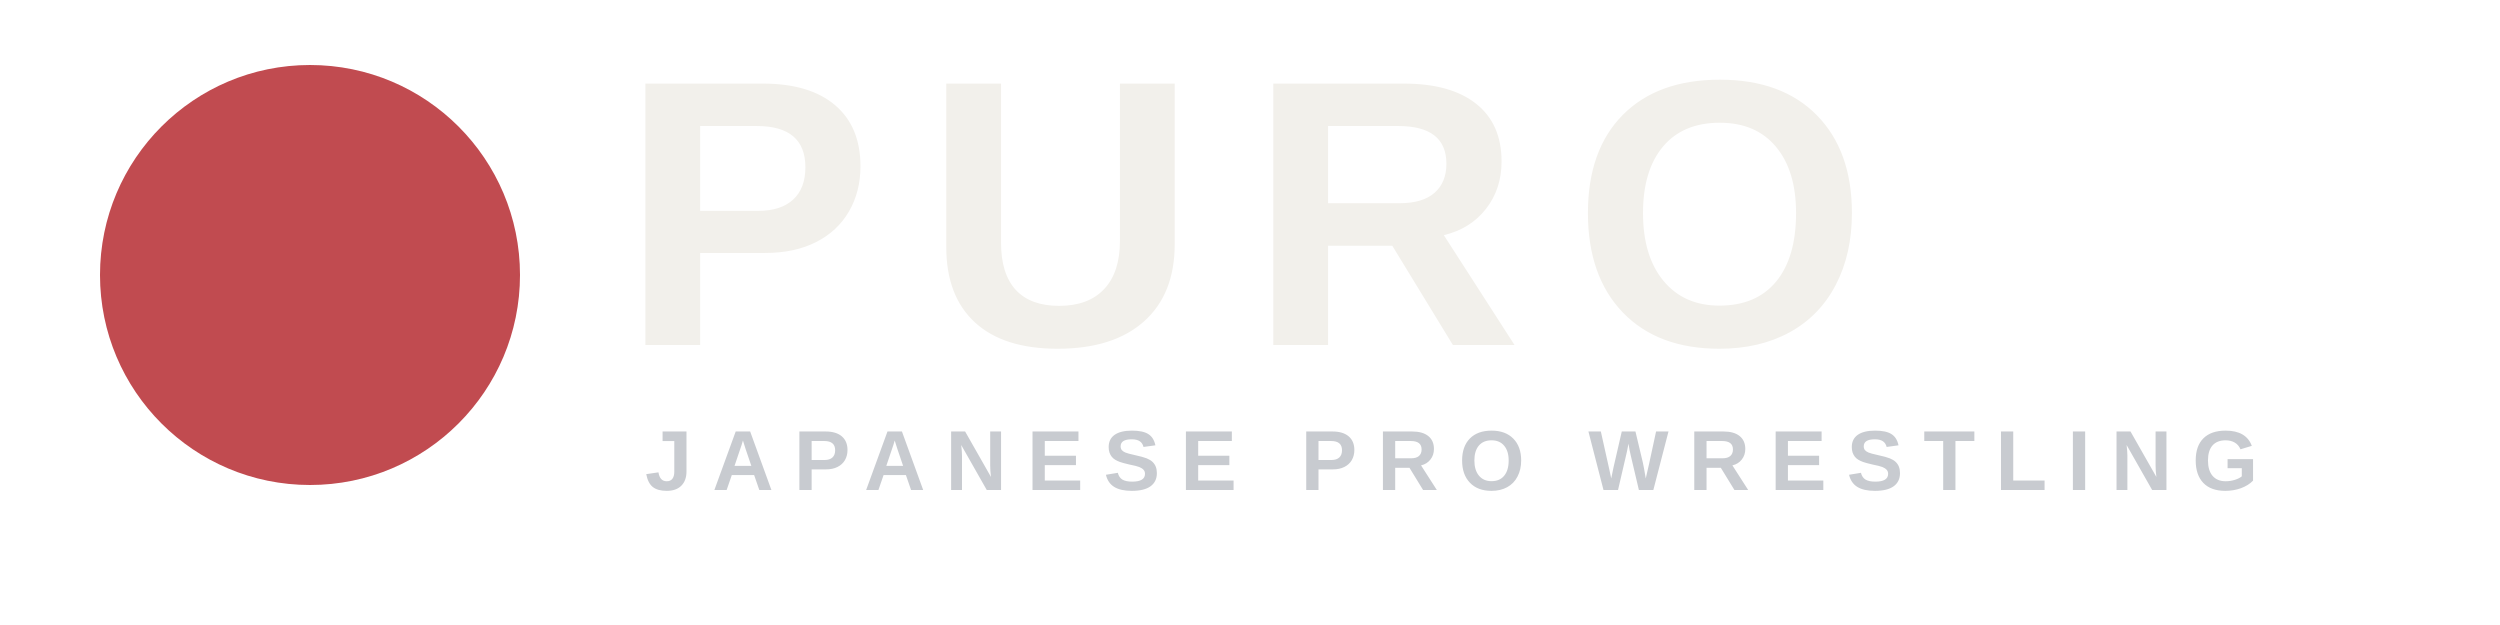
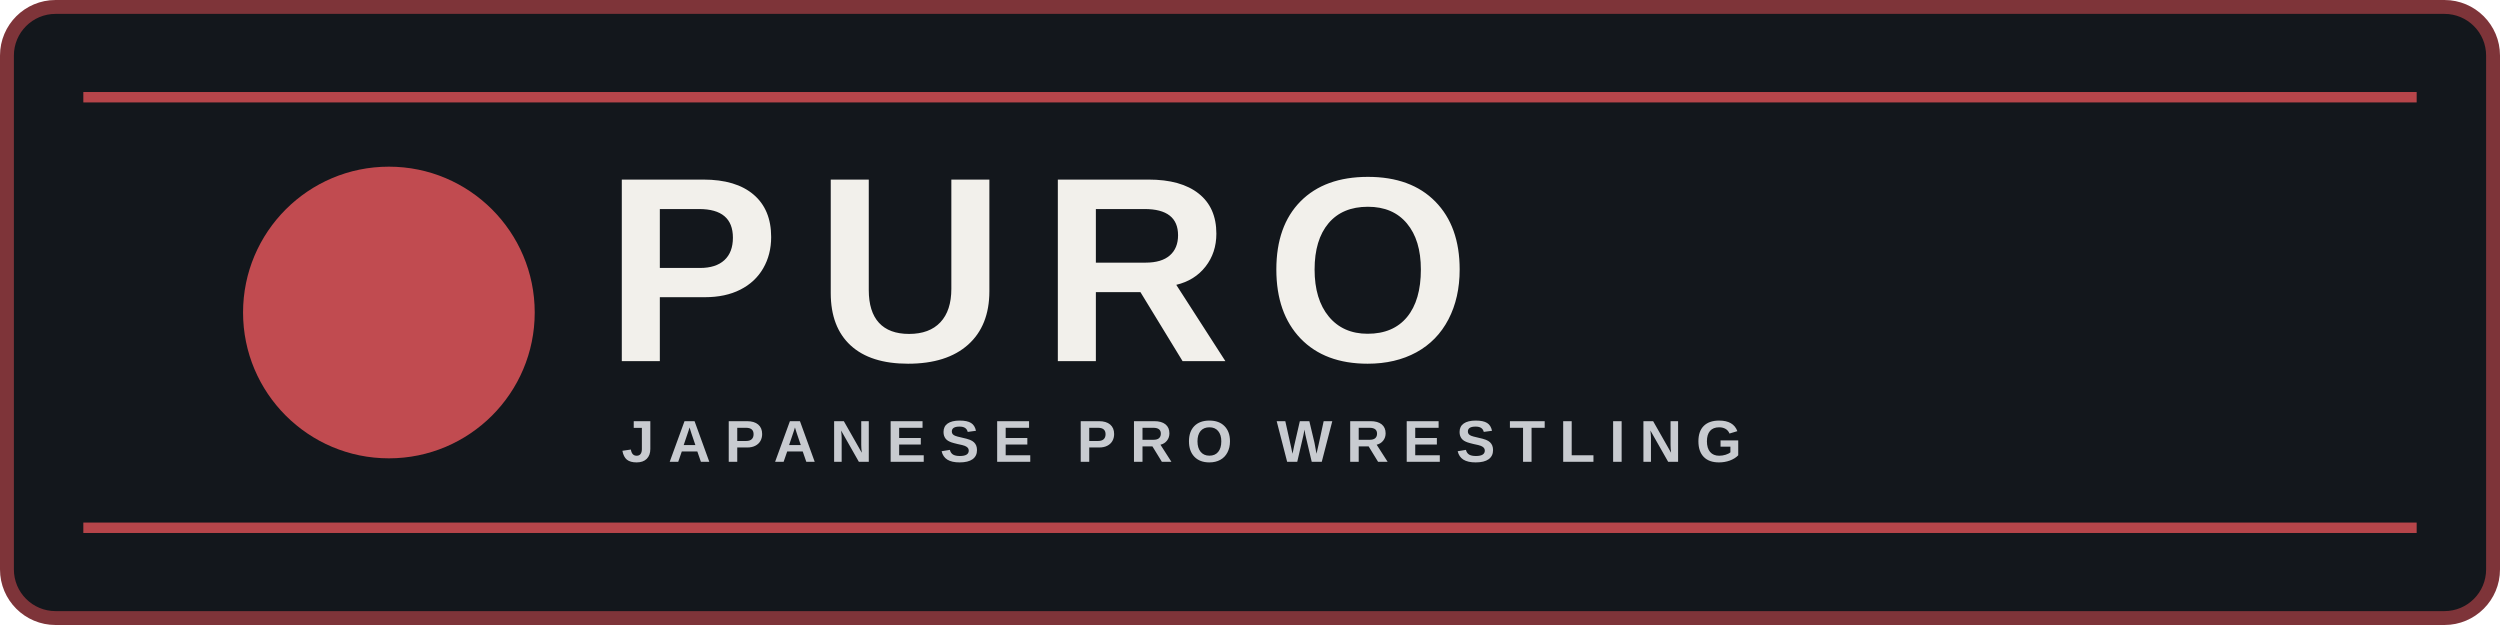
- <svg xmlns="http://www.w3.org/2000/svg" width="500" height="125" viewBox="50 35 500 125" role="img" aria-label="PURO — Japanese Pro Wrestling">
+ <svg xmlns="http://www.w3.org/2000/svg" width="720" height="180" viewBox="0 0 720 180" role="img" aria-label="PURO — Japanese Pro Wrestling">
+   <rect x="2" y="2" width="716" height="176" rx="14" fill="#13171c" stroke="#7e3439" stroke-width="4" />
+   <path d="M24 28H696M24 152H696" stroke="#b6454a" stroke-width="3" />
  <circle cx="112" cy="90" r="42" fill="#c14b50" />
  <text x="174" y="104" font-family="Arial, sans-serif" font-size="76" font-weight="900" letter-spacing="10" fill="#f2f0eb">PURO</text>
  <text x="179" y="133" font-family="Arial, sans-serif" font-size="17" font-weight="700" letter-spacing="4" fill="#c8cbd0">JAPANESE PRO WRESTLING</text>
</svg>
